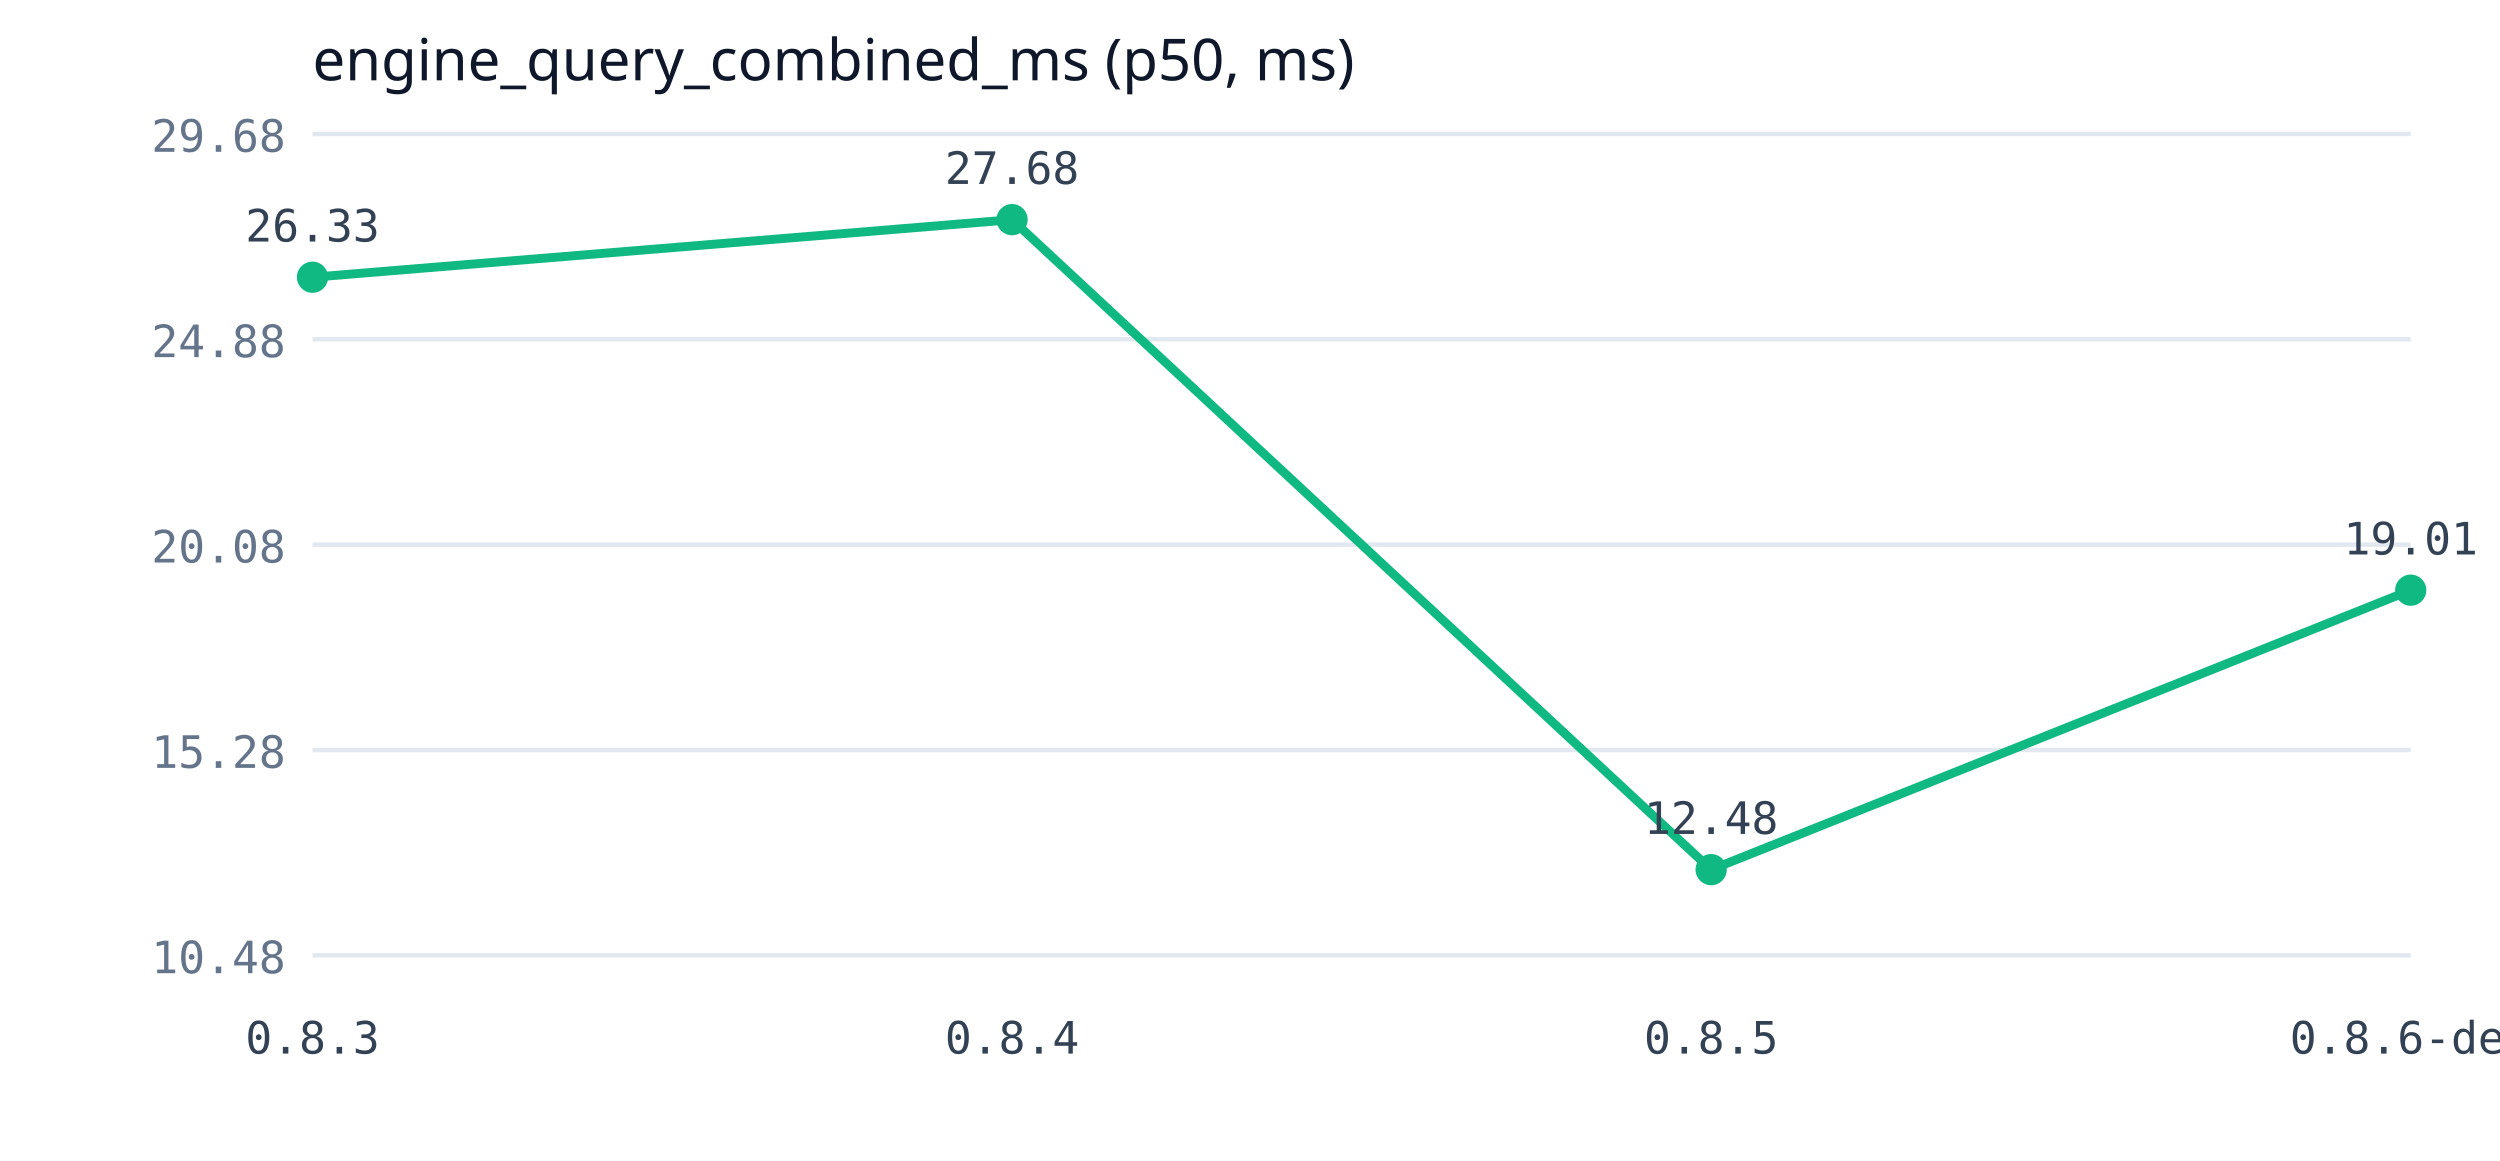
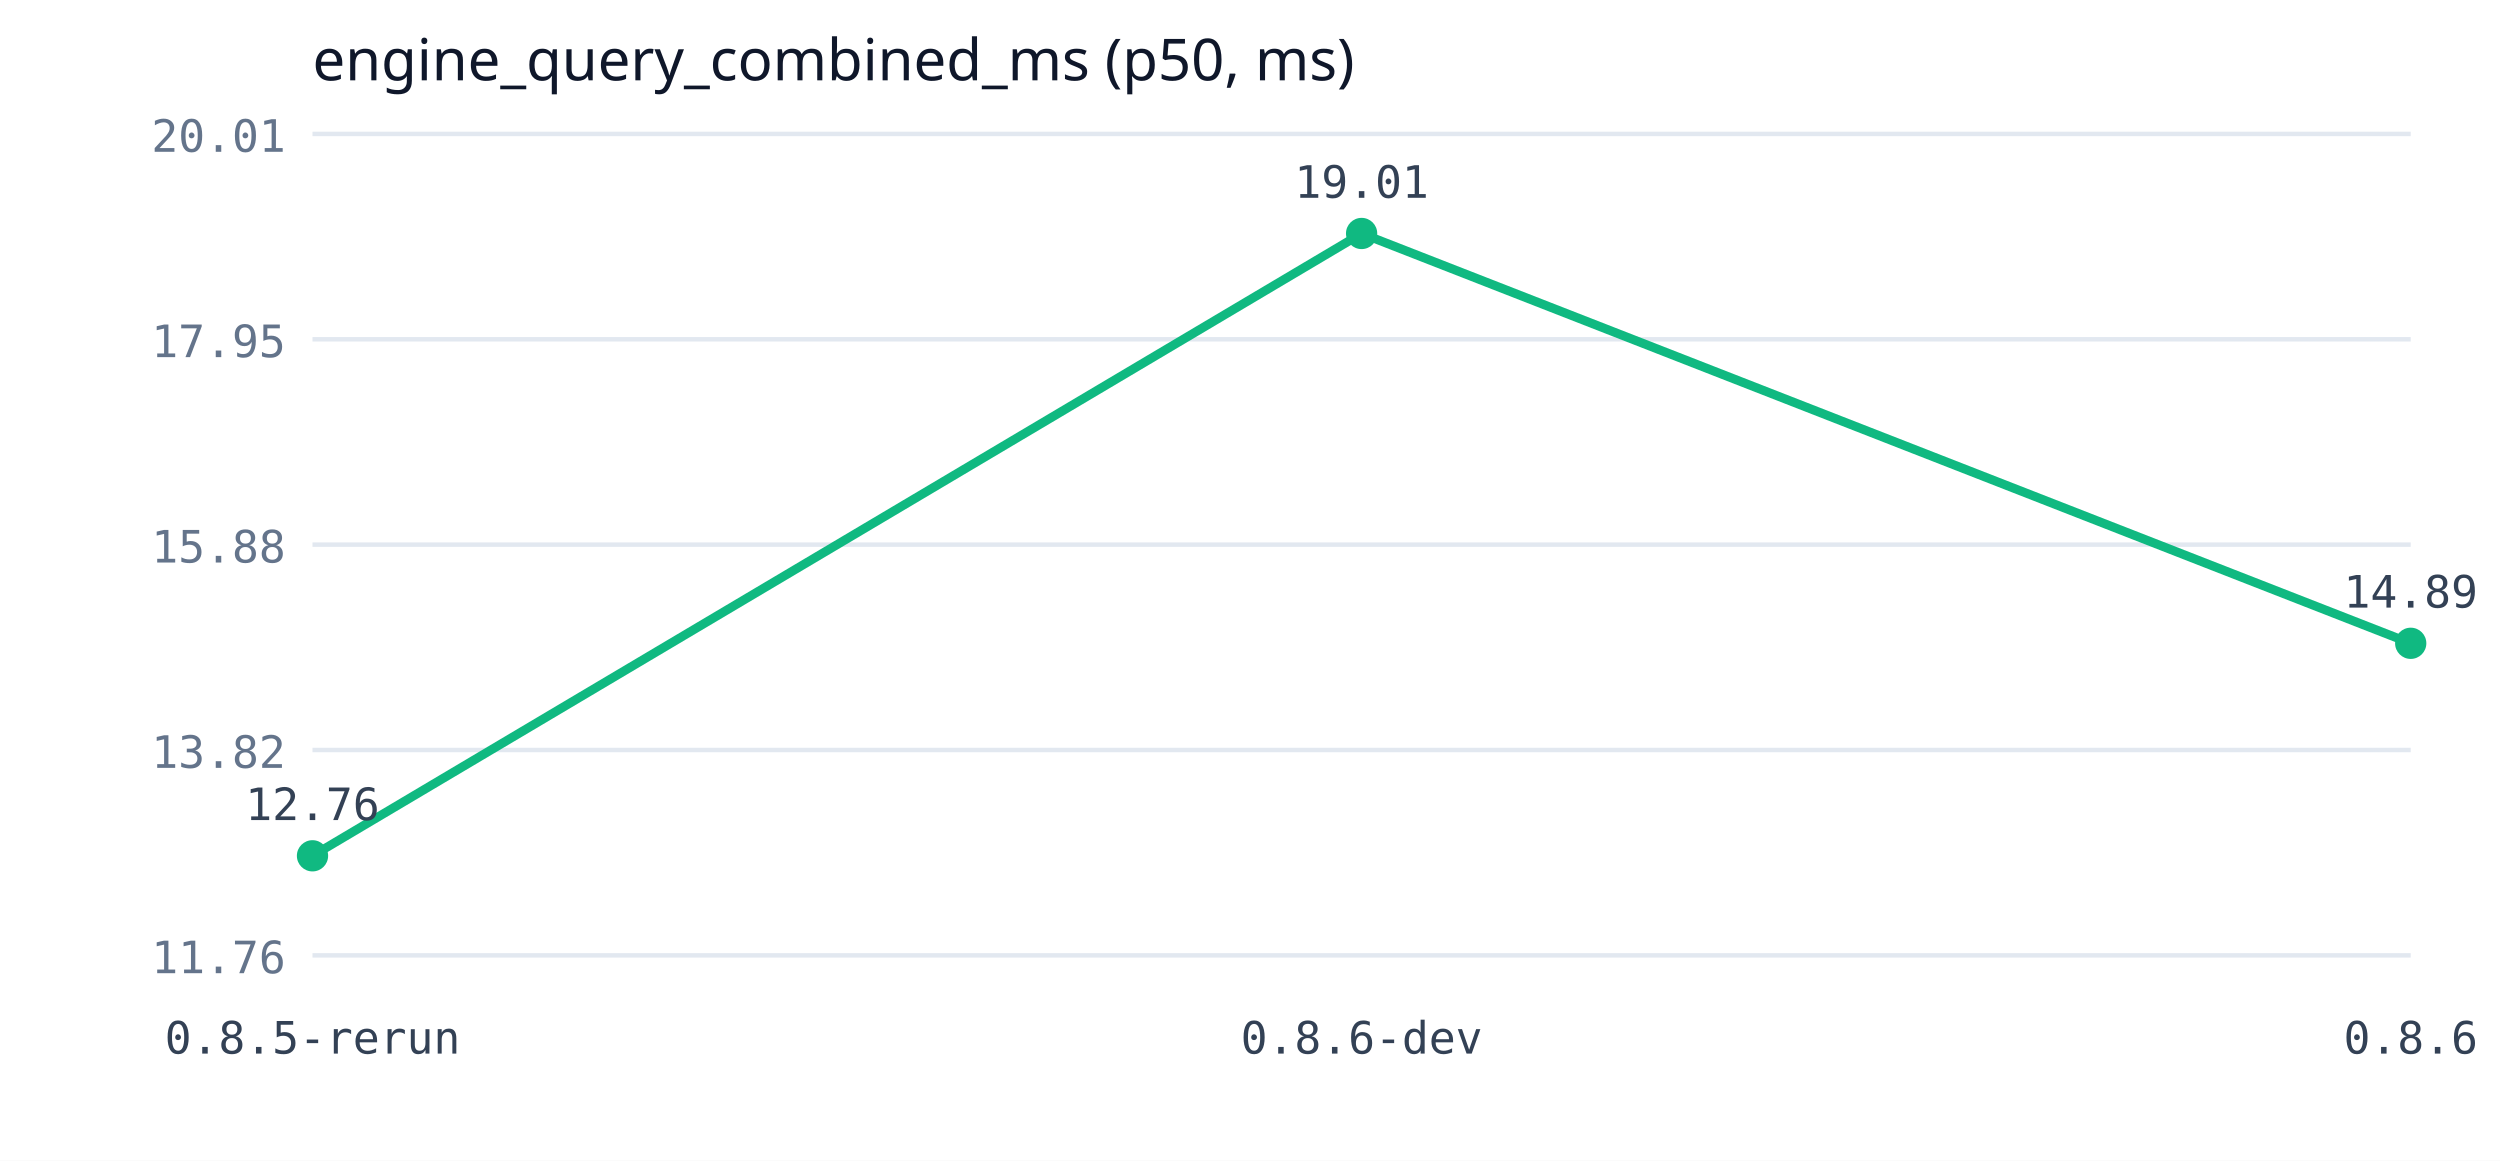
<svg xmlns="http://www.w3.org/2000/svg" width="560" height="260" viewBox="0 0 560 260">
  <rect width="560" height="260" fill="#ffffff" />
  <text x="70" y="18" font-family="Segoe UI" font-size="13" fill="#0f172a">engine_query_combined_ms (p50, ms)</text>
  <line x1="70" y1="214" x2="540" y2="214" stroke="#e2e8f0" stroke-width="1" />
-   <text x="64" y="218" font-family="Consolas" font-size="10" fill="#64748b" text-anchor="end">10.48</text>
+   <text x="64" y="218" font-family="Consolas" font-size="10" fill="#64748b" text-anchor="end">11.76</text>
  <line x1="70" y1="168" x2="540" y2="168" stroke="#e2e8f0" stroke-width="1" />
-   <text x="64" y="172" font-family="Consolas" font-size="10" fill="#64748b" text-anchor="end">15.28</text>
+   <text x="64" y="172" font-family="Consolas" font-size="10" fill="#64748b" text-anchor="end">13.82</text>
  <line x1="70" y1="122" x2="540" y2="122" stroke="#e2e8f0" stroke-width="1" />
-   <text x="64" y="126" font-family="Consolas" font-size="10" fill="#64748b" text-anchor="end">20.08</text>
+   <text x="64" y="126" font-family="Consolas" font-size="10" fill="#64748b" text-anchor="end">15.88</text>
  <line x1="70" y1="76" x2="540" y2="76" stroke="#e2e8f0" stroke-width="1" />
-   <text x="64" y="80" font-family="Consolas" font-size="10" fill="#64748b" text-anchor="end">24.88</text>
+   <text x="64" y="80" font-family="Consolas" font-size="10" fill="#64748b" text-anchor="end">17.95</text>
  <line x1="70" y1="30" x2="540" y2="30" stroke="#e2e8f0" stroke-width="1" />
-   <text x="64" y="34" font-family="Consolas" font-size="10" fill="#64748b" text-anchor="end">29.68</text>
-   <polyline points="70,62.1 226.7,49.2 383.3,194.8 540,132.2" fill="none" stroke="#10b981" stroke-width="2" />
-   <circle cx="70" cy="62.1" r="3.5" fill="#10b981" />
-   <text x="70" y="54.1" font-family="Consolas" font-size="10" fill="#334155" text-anchor="middle">26.33</text>
-   <text x="70" y="236" font-family="Consolas" font-size="10" fill="#334155" text-anchor="middle">0.8.3</text>
-   <circle cx="226.7" cy="49.2" r="3.5" fill="#10b981" />
-   <text x="226.7" y="41.2" font-family="Consolas" font-size="10" fill="#334155" text-anchor="middle">27.68</text>
-   <text x="226.7" y="236" font-family="Consolas" font-size="10" fill="#334155" text-anchor="middle">0.8.4</text>
-   <circle cx="383.3" cy="194.8" r="3.5" fill="#10b981" />
-   <text x="383.3" y="186.8" font-family="Consolas" font-size="10" fill="#334155" text-anchor="middle">12.48</text>
-   <text x="383.3" y="236" font-family="Consolas" font-size="10" fill="#334155" text-anchor="middle">0.8.5</text>
-   <circle cx="540" cy="132.2" r="3.5" fill="#10b981" />
-   <text x="540" y="124.2" font-family="Consolas" font-size="10" fill="#334155" text-anchor="middle">19.01</text>
-   <text x="540" y="236" font-family="Consolas" font-size="10" fill="#334155" text-anchor="middle">0.8.6-dev</text>
+   <text x="64" y="34" font-family="Consolas" font-size="10" fill="#64748b" text-anchor="end">20.01</text>
+   <polyline points="70,191.7 305,52.3 540,144.1" fill="none" stroke="#10b981" stroke-width="2" />
+   <circle cx="70" cy="191.7" r="3.5" fill="#10b981" />
+   <text x="70" y="183.7" font-family="Consolas" font-size="10" fill="#334155" text-anchor="middle">12.76</text>
+   <text x="70" y="236" font-family="Consolas" font-size="10" fill="#334155" text-anchor="middle">0.8.5-rerun</text>
+   <circle cx="305" cy="52.3" r="3.5" fill="#10b981" />
+   <text x="305" y="44.3" font-family="Consolas" font-size="10" fill="#334155" text-anchor="middle">19.01</text>
+   <text x="305" y="236" font-family="Consolas" font-size="10" fill="#334155" text-anchor="middle">0.8.6-dev</text>
+   <circle cx="540" cy="144.1" r="3.5" fill="#10b981" />
+   <text x="540" y="136.1" font-family="Consolas" font-size="10" fill="#334155" text-anchor="middle">14.89</text>
+   <text x="540" y="236" font-family="Consolas" font-size="10" fill="#334155" text-anchor="middle">0.8.6</text>
</svg>
